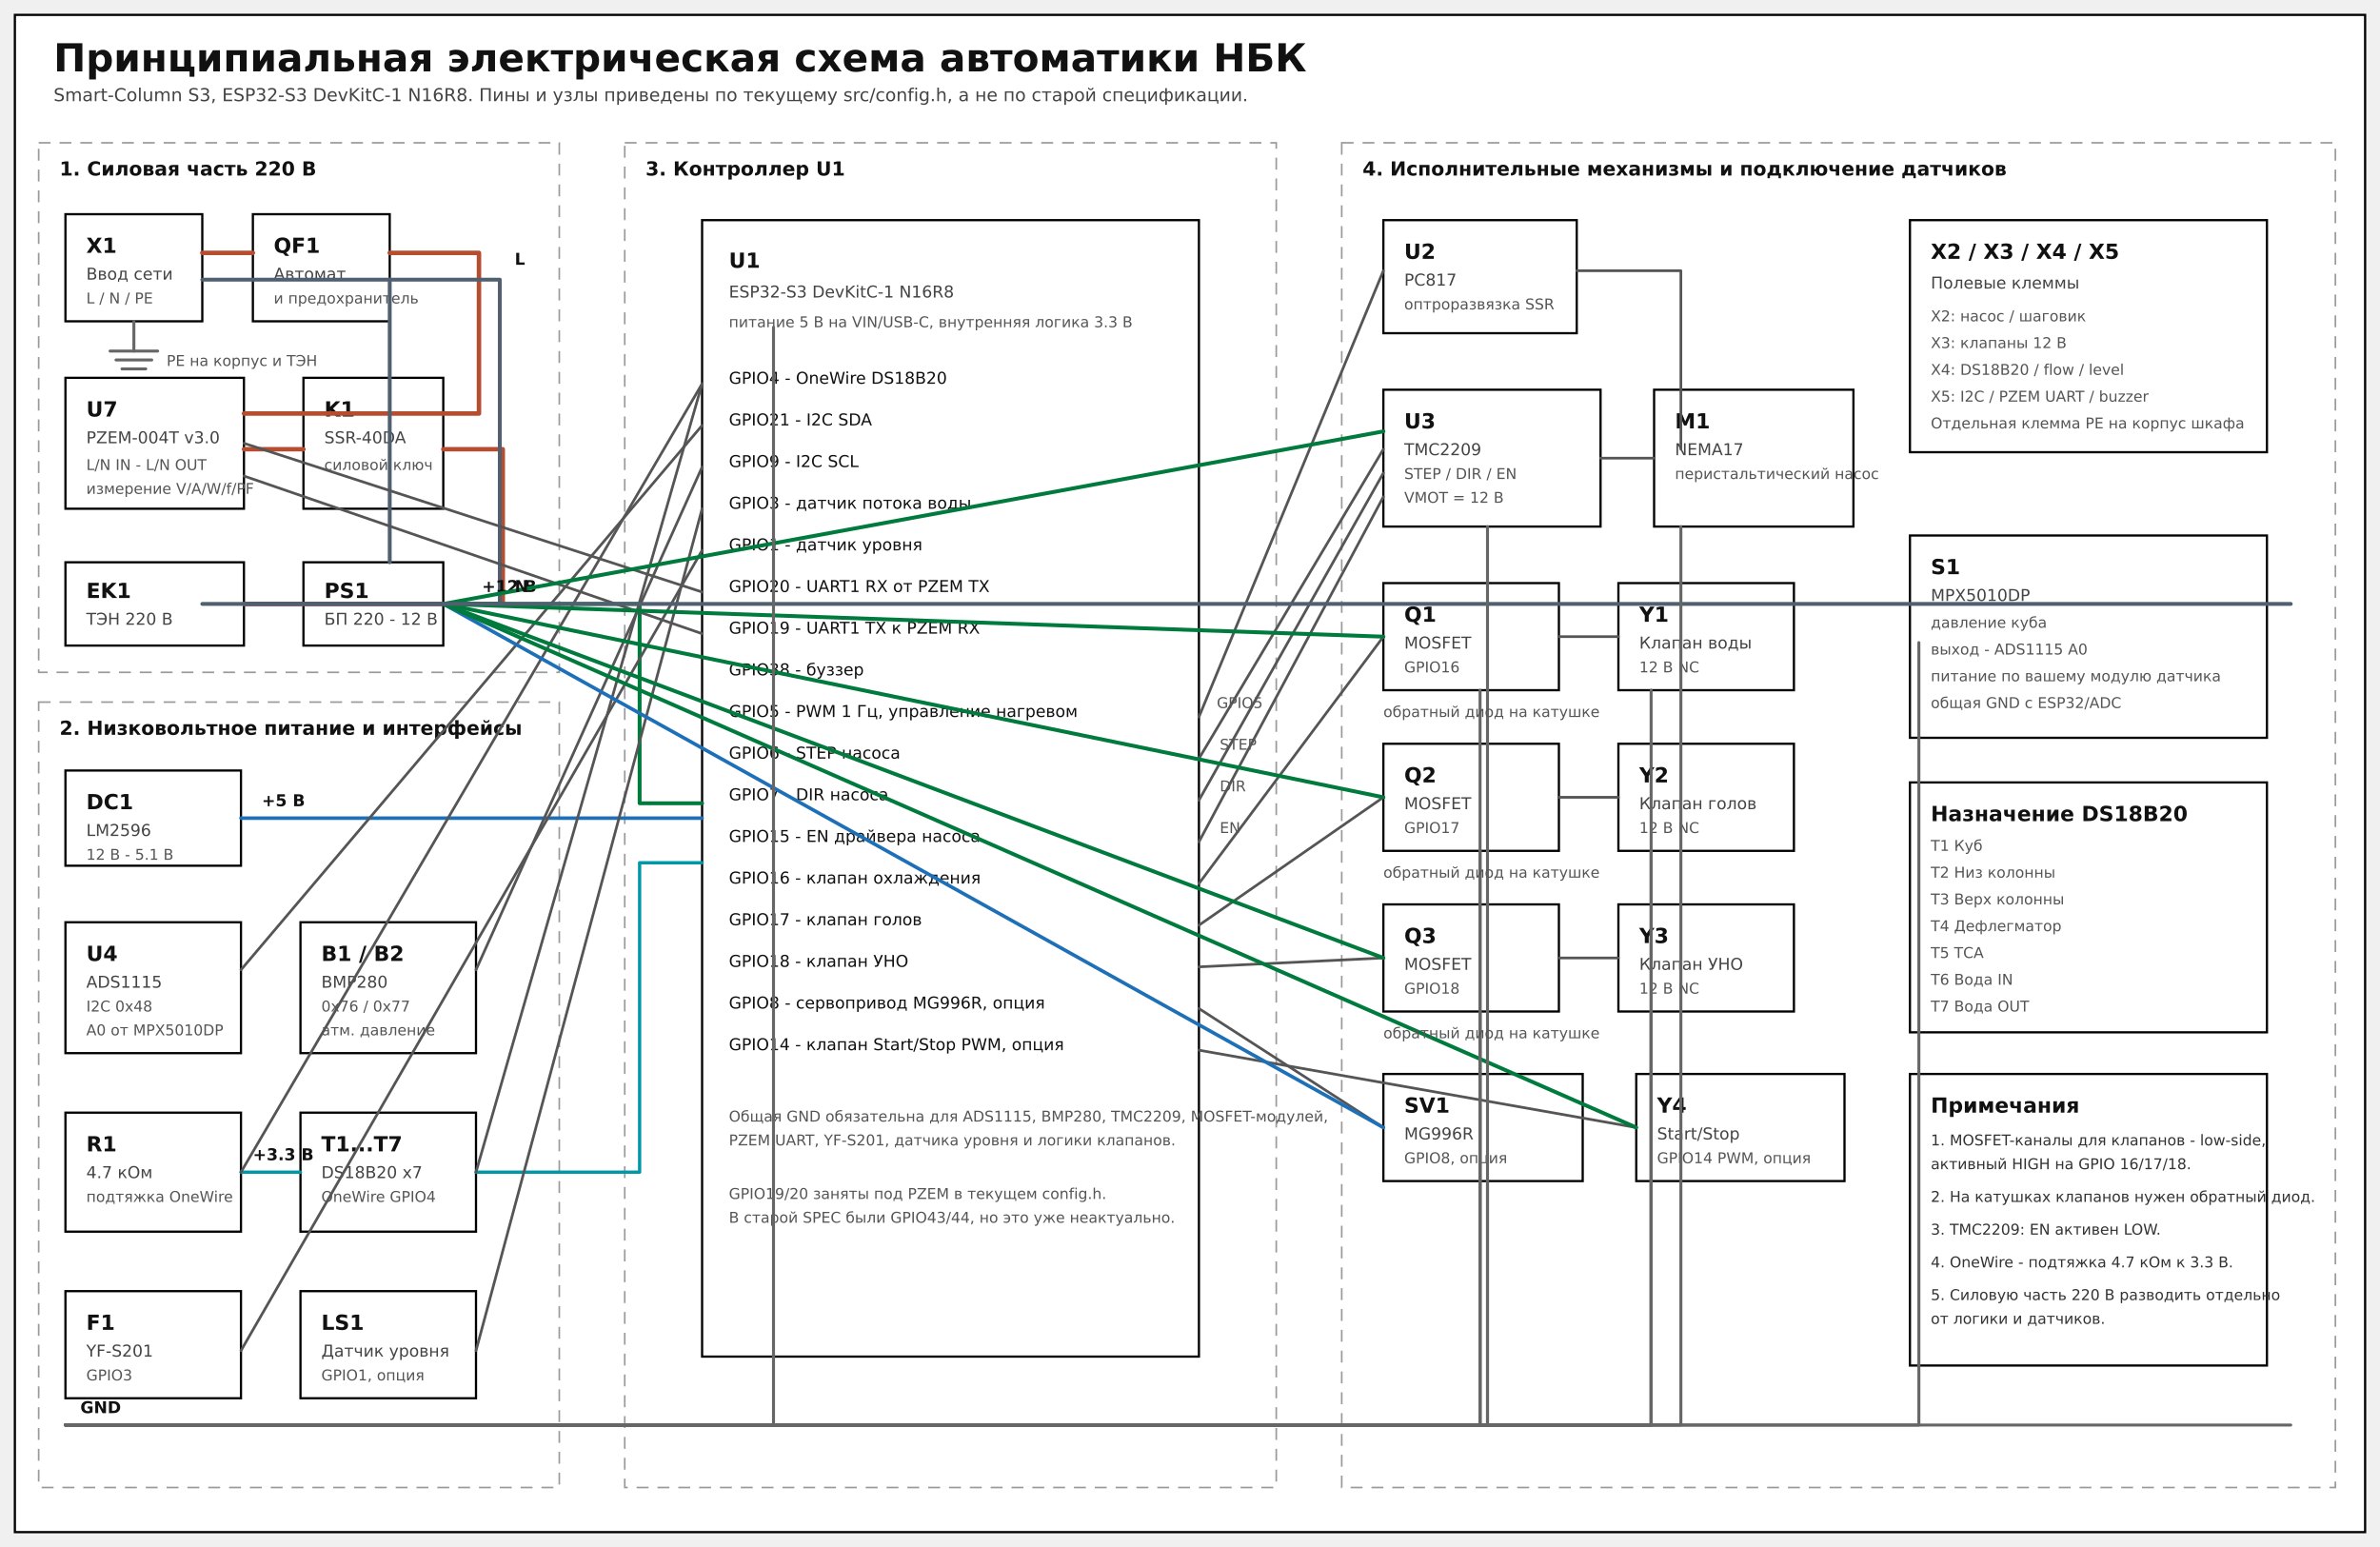
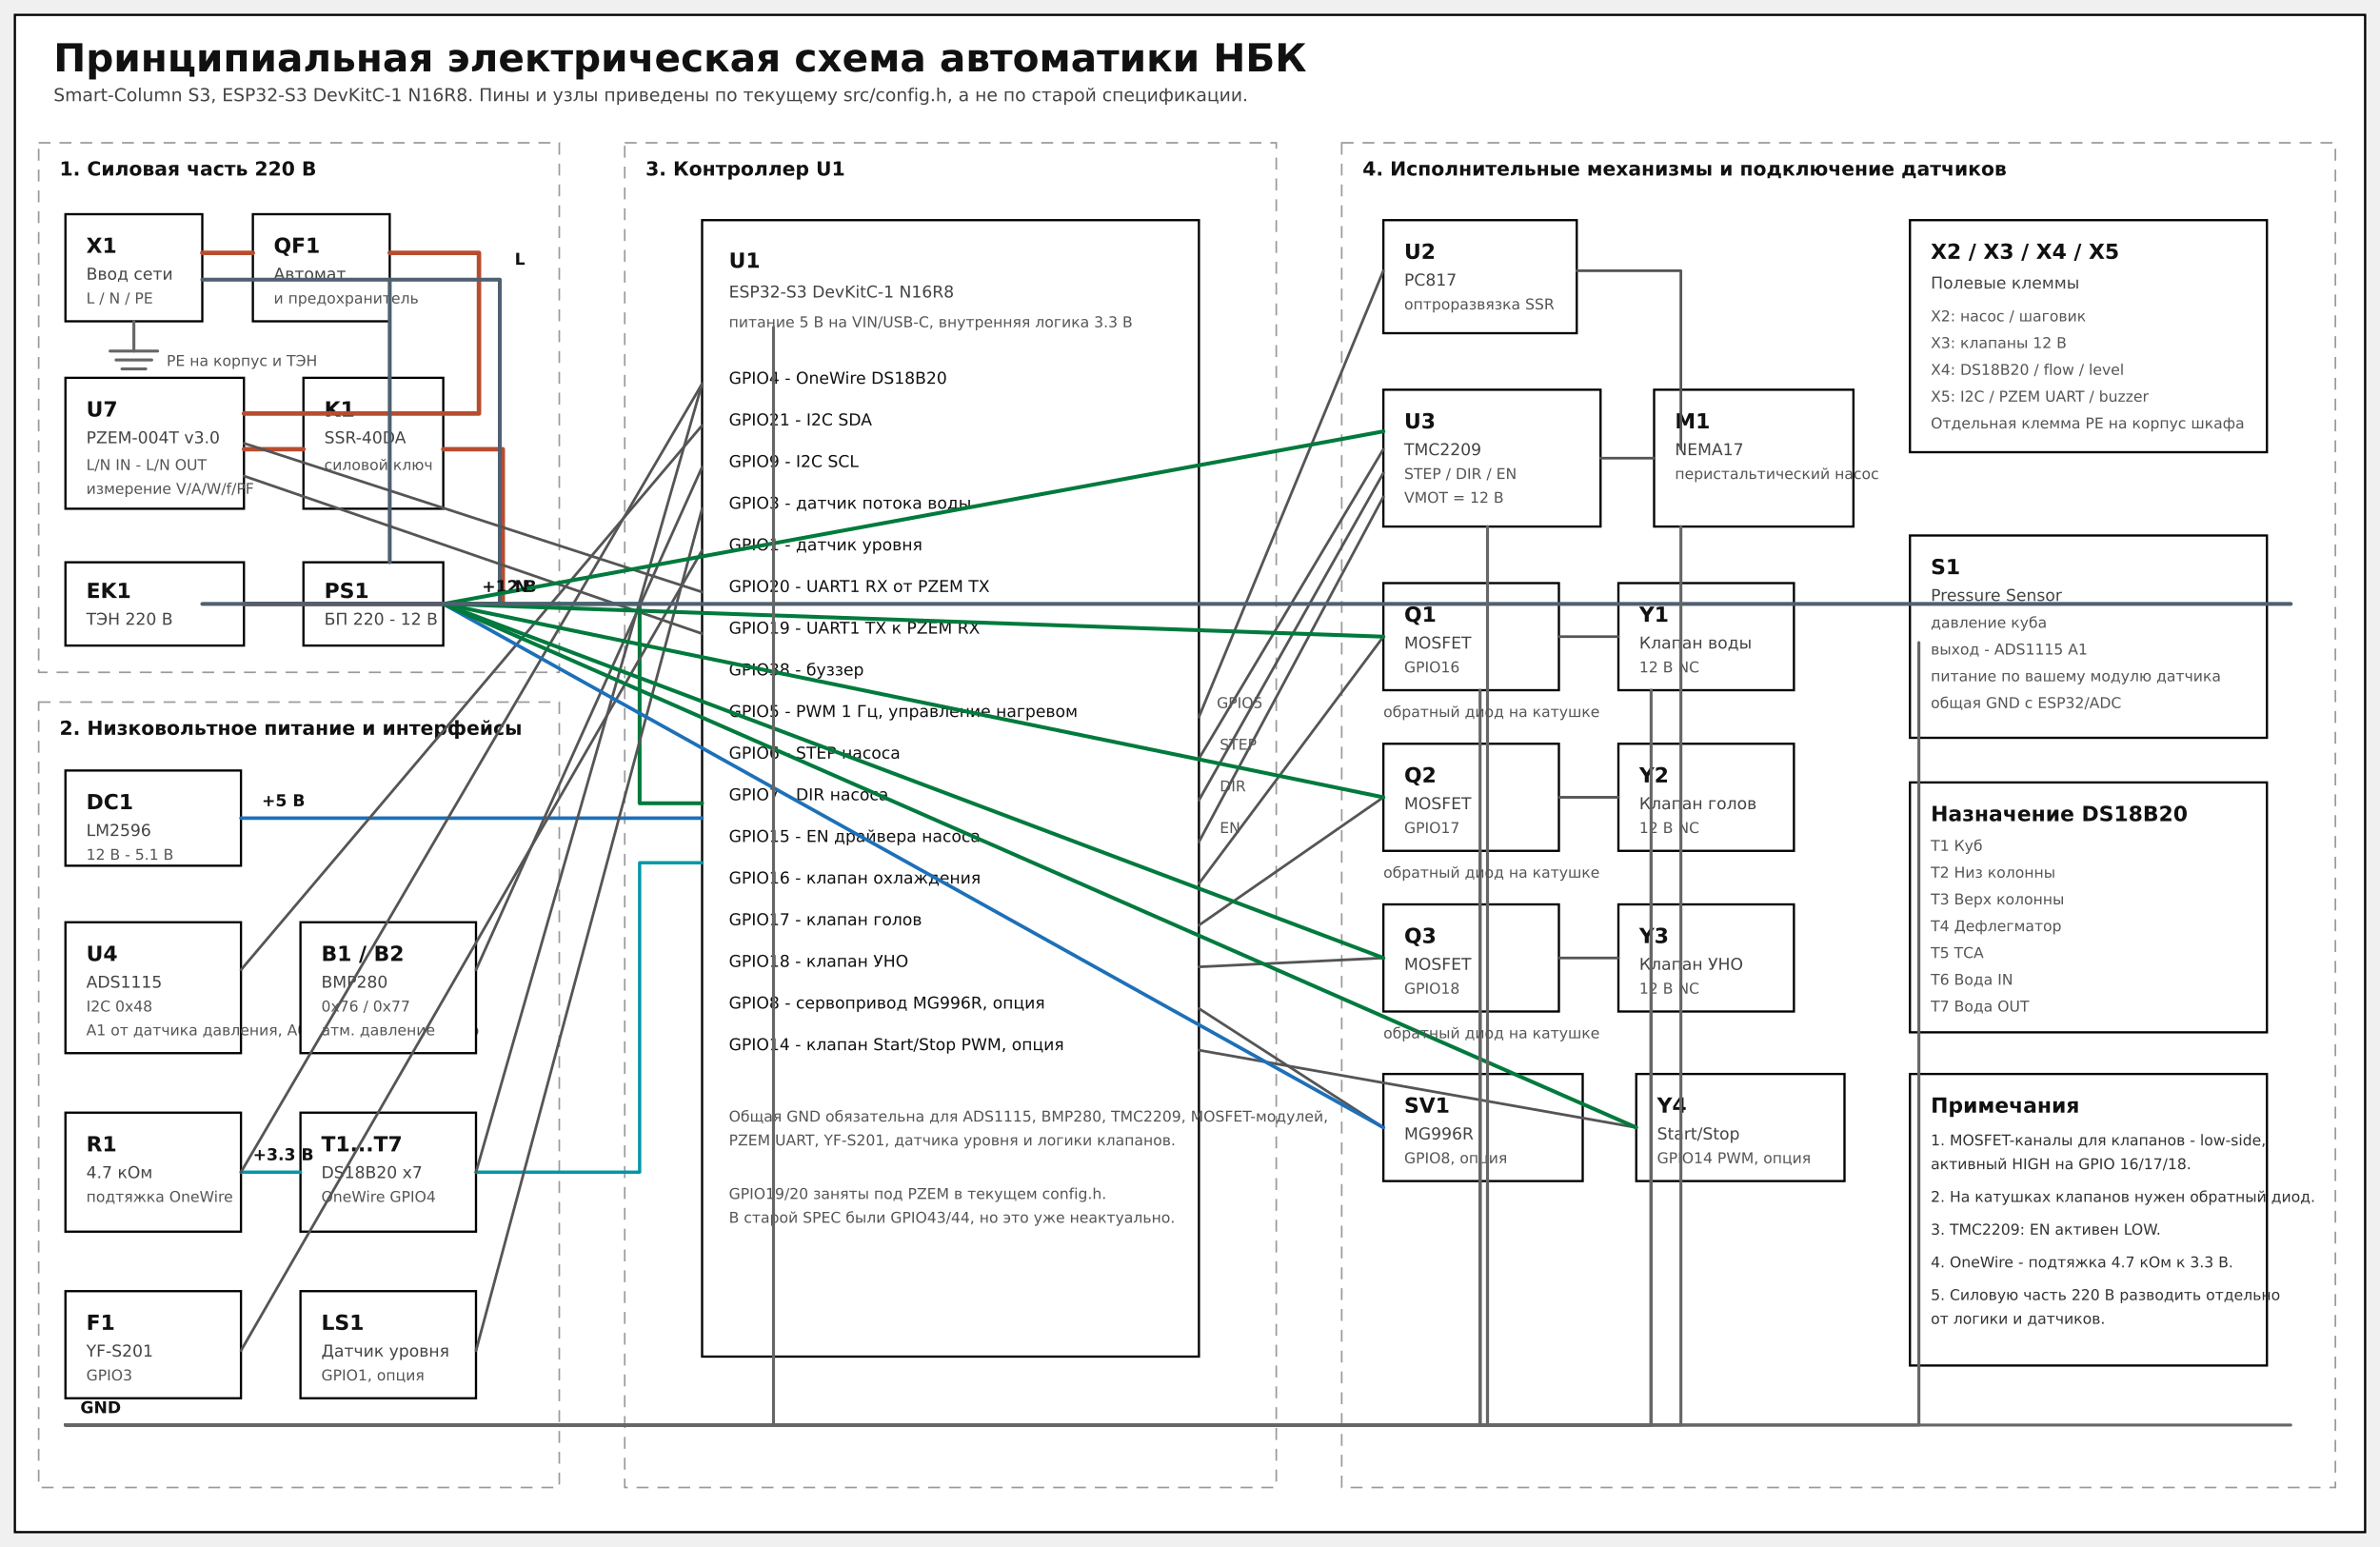
<svg xmlns="http://www.w3.org/2000/svg" viewBox="0 0 1600 1040" width="1600" height="1040">
  <defs>
    <style>
      text { font-family: "Segoe UI", "DejaVu Sans", sans-serif; fill: #111; }
      .title { font-size: 26px; font-weight: 700; }
      .sub { font-size: 12px; fill: #444; }
      .sheet { fill: #fff; stroke: #000; stroke-width: 1.5; }
      .zone { fill: none; stroke: #9a9a9a; stroke-width: 1.1; stroke-dasharray: 8 6; }
      .zone-title { font-size: 13px; font-weight: 700; }
      .block { fill: #fff; stroke: #000; stroke-width: 1.5; }
      .blk-title { font-size: 14px; font-weight: 700; }
      .blk-sub { font-size: 11px; fill: #444; }
      .tiny { font-size: 10px; fill: #555; }
      .pin { font-size: 11px; }
      .sig { fill: none; stroke: #555; stroke-width: 1.8; stroke-linecap: round; stroke-linejoin: round; }
      .power12 { fill: none; stroke: #007a3d; stroke-width: 2.6; stroke-linecap: round; stroke-linejoin: round; }
      .power5 { fill: none; stroke: #1d70b8; stroke-width: 2.4; stroke-linecap: round; stroke-linejoin: round; }
      .power33 { fill: none; stroke: #0097a7; stroke-width: 2.2; stroke-linecap: round; stroke-linejoin: round; }
      .ac { fill: none; stroke: #b74d2f; stroke-width: 3; stroke-linecap: round; stroke-linejoin: round; }
      .neutral { fill: none; stroke: #506070; stroke-width: 2.6; stroke-linecap: round; stroke-linejoin: round; }
      .gnd { fill: none; stroke: #666; stroke-width: 2; stroke-linecap: round; stroke-linejoin: round; }
      .rail-tag { font-size: 11px; font-weight: 700; }
      .note { font-size: 10px; fill: #333; }
    </style>
  </defs>
  <rect x="10" y="10" width="1580" height="1020" class="sheet" />
  <text x="36" y="48" class="title">Принципиальная электрическая схема автоматики НБК</text>
  <text x="36" y="68" class="sub">Smart-Column S3, ESP32-S3 DevKitC-1 N16R8. Пины и узлы приведены по текущему src/config.h, а не по старой спецификации.</text>
  <rect x="26" y="96" width="350" height="356" class="zone" />
  <text x="40" y="118" class="zone-title">1. Силовая часть 220 В</text>
  <rect x="44" y="144" width="92" height="72" class="block" />
  <text x="58" y="170" class="blk-title">X1</text>
  <text x="58" y="188" class="blk-sub">Ввод сети</text>
  <text x="58" y="204" class="tiny">L / N / PE</text>
  <rect x="170" y="144" width="92" height="72" class="block" />
  <text x="184" y="170" class="blk-title">QF1</text>
  <text x="184" y="188" class="blk-sub">Автомат</text>
  <text x="184" y="204" class="tiny">и предохранитель</text>
  <rect x="44" y="254" width="120" height="88" class="block" />
  <text x="58" y="280" class="blk-title">U7</text>
  <text x="58" y="298" class="blk-sub">PZEM-004T v3.0</text>
  <text x="58" y="316" class="tiny">L/N IN - L/N OUT</text>
  <text x="58" y="332" class="tiny">измерение V/A/W/f/PF</text>
  <rect x="204" y="254" width="94" height="88" class="block" />
  <text x="218" y="280" class="blk-title">K1</text>
  <text x="218" y="298" class="blk-sub">SSR-40DA</text>
  <text x="218" y="316" class="tiny">силовой ключ</text>
  <rect x="44" y="378" width="120" height="56" class="block" />
  <text x="58" y="402" class="blk-title">EK1</text>
  <text x="58" y="420" class="blk-sub">ТЭН 220 В</text>
  <rect x="204" y="378" width="94" height="56" class="block" />
  <text x="218" y="402" class="blk-title">PS1</text>
  <text x="218" y="420" class="blk-sub">БП 220 - 12 В</text>
  <path d="M136,170 L170,170" class="ac" />
  <path d="M262,170 L322,170 L322,278 L164,278" class="ac" />
  <path d="M164,302 L204,302" class="ac" />
  <path d="M298,302 L338,302 L338,406 L164,406" class="ac" />
  <path d="M136,188 L336,188 L336,406 L164,406" class="neutral" />
  <path d="M262,188 L262,378" class="neutral" />
  <path d="M90,216 L90,236" class="gnd" />
  <path d="M74,236 L106,236" class="gnd" />
  <path d="M78,242 L102,242" class="gnd" />
  <path d="M82,248 L98,248" class="gnd" />
  <text x="112" y="246" class="tiny">PE на корпус и ТЭН</text>
  <rect x="26" y="472" width="350" height="528" class="zone" />
  <text x="40" y="494" class="zone-title">2. Низковольтное питание и интерфейсы</text>
  <rect x="44" y="518" width="118" height="64" class="block" />
  <text x="58" y="544" class="blk-title">DC1</text>
  <text x="58" y="562" class="blk-sub">LM2596</text>
  <text x="58" y="578" class="tiny">12 В - 5.1 В</text>
  <rect x="44" y="620" width="118" height="88" class="block" />
  <text x="58" y="646" class="blk-title">U4</text>
  <text x="58" y="664" class="blk-sub">ADS1115</text>
  <text x="58" y="680" class="tiny">I2C 0x48</text>
-   <text x="58" y="696" class="tiny">A0 от MPX5010DP</text>
+   <text x="58" y="696" class="tiny">A1 от датчика давления, A0 резерв под ареометр</text>
  <rect x="202" y="620" width="118" height="88" class="block" />
  <text x="216" y="646" class="blk-title">B1 / B2</text>
  <text x="216" y="664" class="blk-sub">BMP280</text>
  <text x="216" y="680" class="tiny">0x76 / 0x77</text>
  <text x="216" y="696" class="tiny">атм. давление</text>
  <rect x="44" y="748" width="118" height="80" class="block" />
  <text x="58" y="774" class="blk-title">R1</text>
  <text x="58" y="792" class="blk-sub">4.7 кОм</text>
  <text x="58" y="808" class="tiny">подтяжка OneWire</text>
  <rect x="202" y="748" width="118" height="80" class="block" />
  <text x="216" y="774" class="blk-title">T1...T7</text>
  <text x="216" y="792" class="blk-sub">DS18B20 x7</text>
  <text x="216" y="808" class="tiny">OneWire GPIO4</text>
  <rect x="44" y="868" width="118" height="72" class="block" />
  <text x="58" y="894" class="blk-title">F1</text>
  <text x="58" y="912" class="blk-sub">YF-S201</text>
  <text x="58" y="928" class="tiny">GPIO3</text>
  <rect x="202" y="868" width="118" height="72" class="block" />
  <text x="216" y="894" class="blk-title">LS1</text>
  <text x="216" y="912" class="blk-sub">Датчик уровня</text>
  <text x="216" y="928" class="tiny">GPIO1, опция</text>
  <rect x="420" y="96" width="438" height="904" class="zone" />
  <text x="434" y="118" class="zone-title">3. Контроллер U1</text>
  <rect x="472" y="148" width="334" height="764" class="block" />
  <text x="490" y="180" class="blk-title">U1</text>
  <text x="490" y="200" class="blk-sub">ESP32-S3 DevKitC-1 N16R8</text>
  <text x="490" y="220" class="tiny">питание 5 В на VIN/USB-C, внутренняя логика 3.3 В</text>
  <text x="490" y="258" class="pin">GPIO4  - OneWire DS18B20</text>
  <text x="490" y="286" class="pin">GPIO21 - I2C SDA</text>
  <text x="490" y="314" class="pin">GPIO9  - I2C SCL</text>
  <text x="490" y="342" class="pin">GPIO3  - датчик потока воды</text>
  <text x="490" y="370" class="pin">GPIO1  - датчик уровня</text>
  <text x="490" y="398" class="pin">GPIO20 - UART1 RX от PZEM TX</text>
  <text x="490" y="426" class="pin">GPIO19 - UART1 TX к PZEM RX</text>
  <text x="490" y="454" class="pin">GPIO38 - буззер</text>
  <text x="490" y="482" class="pin">GPIO5  - PWM 1 Гц, управление нагревом</text>
  <text x="490" y="510" class="pin">GPIO6  - STEP насоса</text>
  <text x="490" y="538" class="pin">GPIO7  - DIR насоса</text>
  <text x="490" y="566" class="pin">GPIO15 - EN драйвера насоса</text>
  <text x="490" y="594" class="pin">GPIO16 - клапан охлаждения</text>
  <text x="490" y="622" class="pin">GPIO17 - клапан голов</text>
  <text x="490" y="650" class="pin">GPIO18 - клапан УНО</text>
  <text x="490" y="678" class="pin">GPIO8  - сервопривод MG996R, опция</text>
  <text x="490" y="706" class="pin">GPIO14 - клапан Start/Stop PWM, опция</text>
  <text x="490" y="754" class="tiny">Общая GND обязательна для ADS1115, BMP280, TMC2209, MOSFET-модулей,</text>
  <text x="490" y="770" class="tiny">PZEM UART, YF-S201, датчика уровня и логики клапанов.</text>
  <text x="490" y="806" class="tiny">GPIO19/20 заняты под PZEM в текущем config.h.</text>
  <text x="490" y="822" class="tiny">В старой SPEC были GPIO43/44, но это уже неактуально.</text>
  <rect x="902" y="96" width="668" height="904" class="zone" />
  <text x="916" y="118" class="zone-title">4. Исполнительные механизмы и подключение датчиков</text>
  <rect x="930" y="148" width="130" height="76" class="block" />
  <text x="944" y="174" class="blk-title">U2</text>
  <text x="944" y="192" class="blk-sub">PC817</text>
  <text x="944" y="208" class="tiny">оптроразвязка SSR</text>
  <rect x="930" y="262" width="146" height="92" class="block" />
  <text x="944" y="288" class="blk-title">U3</text>
  <text x="944" y="306" class="blk-sub">TMC2209</text>
  <text x="944" y="322" class="tiny">STEP / DIR / EN</text>
  <text x="944" y="338" class="tiny">VMOT = 12 В</text>
  <rect x="1112" y="262" width="134" height="92" class="block" />
  <text x="1126" y="288" class="blk-title">M1</text>
  <text x="1126" y="306" class="blk-sub">NEMA17</text>
  <text x="1126" y="322" class="tiny">перистальтический насос</text>
  <rect x="930" y="392" width="118" height="72" class="block" />
  <text x="944" y="418" class="blk-title">Q1</text>
  <text x="944" y="436" class="blk-sub">MOSFET</text>
  <text x="944" y="452" class="tiny">GPIO16</text>
  <rect x="1088" y="392" width="118" height="72" class="block" />
  <text x="1102" y="418" class="blk-title">Y1</text>
  <text x="1102" y="436" class="blk-sub">Клапан воды</text>
  <text x="1102" y="452" class="tiny">12 В NC</text>
  <rect x="930" y="500" width="118" height="72" class="block" />
  <text x="944" y="526" class="blk-title">Q2</text>
  <text x="944" y="544" class="blk-sub">MOSFET</text>
  <text x="944" y="560" class="tiny">GPIO17</text>
  <rect x="1088" y="500" width="118" height="72" class="block" />
  <text x="1102" y="526" class="blk-title">Y2</text>
  <text x="1102" y="544" class="blk-sub">Клапан голов</text>
  <text x="1102" y="560" class="tiny">12 В NC</text>
  <rect x="930" y="608" width="118" height="72" class="block" />
  <text x="944" y="634" class="blk-title">Q3</text>
  <text x="944" y="652" class="blk-sub">MOSFET</text>
  <text x="944" y="668" class="tiny">GPIO18</text>
  <rect x="1088" y="608" width="118" height="72" class="block" />
  <text x="1102" y="634" class="blk-title">Y3</text>
  <text x="1102" y="652" class="blk-sub">Клапан УНО</text>
  <text x="1102" y="668" class="tiny">12 В NC</text>
  <rect x="930" y="722" width="134" height="72" class="block" />
  <text x="944" y="748" class="blk-title">SV1</text>
  <text x="944" y="766" class="blk-sub">MG996R</text>
  <text x="944" y="782" class="tiny">GPIO8, опция</text>
  <rect x="1100" y="722" width="140" height="72" class="block" />
  <text x="1114" y="748" class="blk-title">Y4</text>
  <text x="1114" y="766" class="blk-sub">Start/Stop</text>
  <text x="1114" y="782" class="tiny">GPIO14 PWM, опция</text>
  <rect x="1284" y="148" width="240" height="156" class="block" />
  <text x="1298" y="174" class="blk-title">X2 / X3 / X4 / X5</text>
  <text x="1298" y="194" class="blk-sub">Полевые клеммы</text>
  <text x="1298" y="216" class="tiny">X2: насос / шаговик</text>
  <text x="1298" y="234" class="tiny">X3: клапаны 12 В</text>
  <text x="1298" y="252" class="tiny">X4: DS18B20 / flow / level</text>
  <text x="1298" y="270" class="tiny">X5: I2C / PZEM UART / buzzer</text>
  <text x="1298" y="288" class="tiny">Отдельная клемма PE на корпус шкафа</text>
  <rect x="1284" y="360" width="240" height="136" class="block" />
  <text x="1298" y="386" class="blk-title">S1</text>
-   <text x="1298" y="404" class="blk-sub">MPX5010DP</text>
+   <text x="1298" y="404" class="blk-sub">Pressure Sensor</text>
  <text x="1298" y="422" class="tiny">давление куба</text>
-   <text x="1298" y="440" class="tiny">выход - ADS1115 A0</text>
+   <text x="1298" y="440" class="tiny">выход - ADS1115 A1</text>
  <text x="1298" y="458" class="tiny">питание по вашему модулю датчика</text>
  <text x="1298" y="476" class="tiny">общая GND с ESP32/ADC</text>
  <rect x="1284" y="526" width="240" height="168" class="block" />
  <text x="1298" y="552" class="blk-title">Назначение DS18B20</text>
  <text x="1298" y="572" class="tiny">T1 Куб</text>
  <text x="1298" y="590" class="tiny">T2 Низ колонны</text>
  <text x="1298" y="608" class="tiny">T3 Верх колонны</text>
  <text x="1298" y="626" class="tiny">T4 Дефлегматор</text>
  <text x="1298" y="644" class="tiny">T5 ТСА</text>
  <text x="1298" y="662" class="tiny">T6 Вода IN</text>
  <text x="1298" y="680" class="tiny">T7 Вода OUT</text>
  <rect x="1284" y="722" width="240" height="196" class="block" />
  <text x="1298" y="748" class="blk-title">Примечания</text>
  <text x="1298" y="770" class="note">1. MOSFET-каналы для клапанов - low-side,</text>
  <text x="1298" y="786" class="note">   активный HIGH на GPIO 16/17/18.</text>
  <text x="1298" y="808" class="note">2. На катушках клапанов нужен обратный диод.</text>
  <text x="1298" y="830" class="note">3. TMC2209: EN активен LOW.</text>
  <text x="1298" y="852" class="note">4. OneWire - подтяжка 4.7 кОм к 3.3 В.</text>
  <text x="1298" y="874" class="note">5. Силовую часть 220 В разводить отдельно</text>
  <text x="1298" y="890" class="note">   от логики и датчиков.</text>
  <path d="M298,406 L430,406 L430,540 L472,540" class="power12" />
  <text x="324" y="398" class="rail-tag" fill="#007a3d">+12 В</text>
  <path d="M162,550 L472,550" class="power5" />
  <text x="176" y="542" class="rail-tag" fill="#1d70b8">+5 В</text>
  <path d="M162,788 L202,788" class="power33" />
  <path d="M320,788 L430,788 L430,580 L472,580" class="power33" />
  <text x="170" y="780" class="rail-tag" fill="#0097a7">+3.3 В</text>
  <path d="M44,958 L1540,958" class="gnd" />
  <text x="54" y="950" class="rail-tag">GND</text>
  <path d="M162,652 L472,286" class="sig" />
  <path d="M320,652 L472,314" class="sig" />
  <path d="M162,788 L472,258" class="sig" />
  <path d="M320,788 L472,258" class="sig" />
  <path d="M320,908 L472,342" class="sig" />
  <path d="M162,908 L472,370" class="sig" />
  <path d="M164,298 L472,398" class="sig" />
  <path d="M164,320 L472,426" class="sig" />
  <path d="M806,482 L930,182" class="sig" />
  <text x="818" y="476" class="tiny">GPIO5</text>
  <path d="M1060,182 L1130,182 L1130,302" class="sig" />
  <path d="M806,510 L930,302" class="sig" />
  <path d="M806,538 L930,318" class="sig" />
  <path d="M806,566 L930,334" class="sig" />
  <text x="820" y="504" class="tiny">STEP</text>
  <text x="820" y="532" class="tiny">DIR</text>
  <text x="820" y="560" class="tiny">EN</text>
  <path d="M1076,308 L1112,308" class="sig" />
  <path d="M806,594 L930,428" class="sig" />
  <path d="M806,622 L930,536" class="sig" />
  <path d="M806,650 L930,644" class="sig" />
  <path d="M1048,428 L1088,428" class="sig" />
  <path d="M1048,536 L1088,536" class="sig" />
  <path d="M1048,644 L1088,644" class="sig" />
  <path d="M806,678 L930,758" class="sig" />
  <path d="M806,706 L1100,758" class="sig" />
  <path d="M298,406 L930,290" class="power12" />
  <path d="M298,406 L930,428" class="power12" />
  <path d="M298,406 L930,536" class="power12" />
  <path d="M298,406 L930,644" class="power12" />
  <path d="M298,406 L930,758" class="power5" />
  <path d="M298,406 L1100,758" class="power12" />
  <path d="M136,406 L1540,406" class="neutral" />
  <text x="346" y="398" class="rail-tag" fill="#506070">N</text>
  <text x="346" y="178" class="rail-tag" fill="#b74d2f">L</text>
  <path d="M44,958 L995,958 L995,464" class="gnd" />
  <path d="M44,958 L995,958 L995,572" class="gnd" />
  <path d="M44,958 L995,958 L995,680" class="gnd" />
  <path d="M44,958 L1000,958 L1000,354" class="gnd" />
  <path d="M44,958 L1000,958 L1000,794" class="gnd" />
  <path d="M44,958 L1110,958 L1110,464" class="gnd" />
  <path d="M44,958 L1110,958 L1110,572" class="gnd" />
  <path d="M44,958 L1110,958 L1110,680" class="gnd" />
  <path d="M44,958 L1130,958 L1130,354" class="gnd" />
  <path d="M44,958 L1290,958 L1290,432" class="gnd" />
  <path d="M44,958 L520,958 L520,220" class="gnd" />
  <text x="930" y="482" class="tiny">обратный диод на катушке</text>
  <text x="930" y="590" class="tiny">обратный диод на катушке</text>
  <text x="930" y="698" class="tiny">обратный диод на катушке</text>
</svg>
